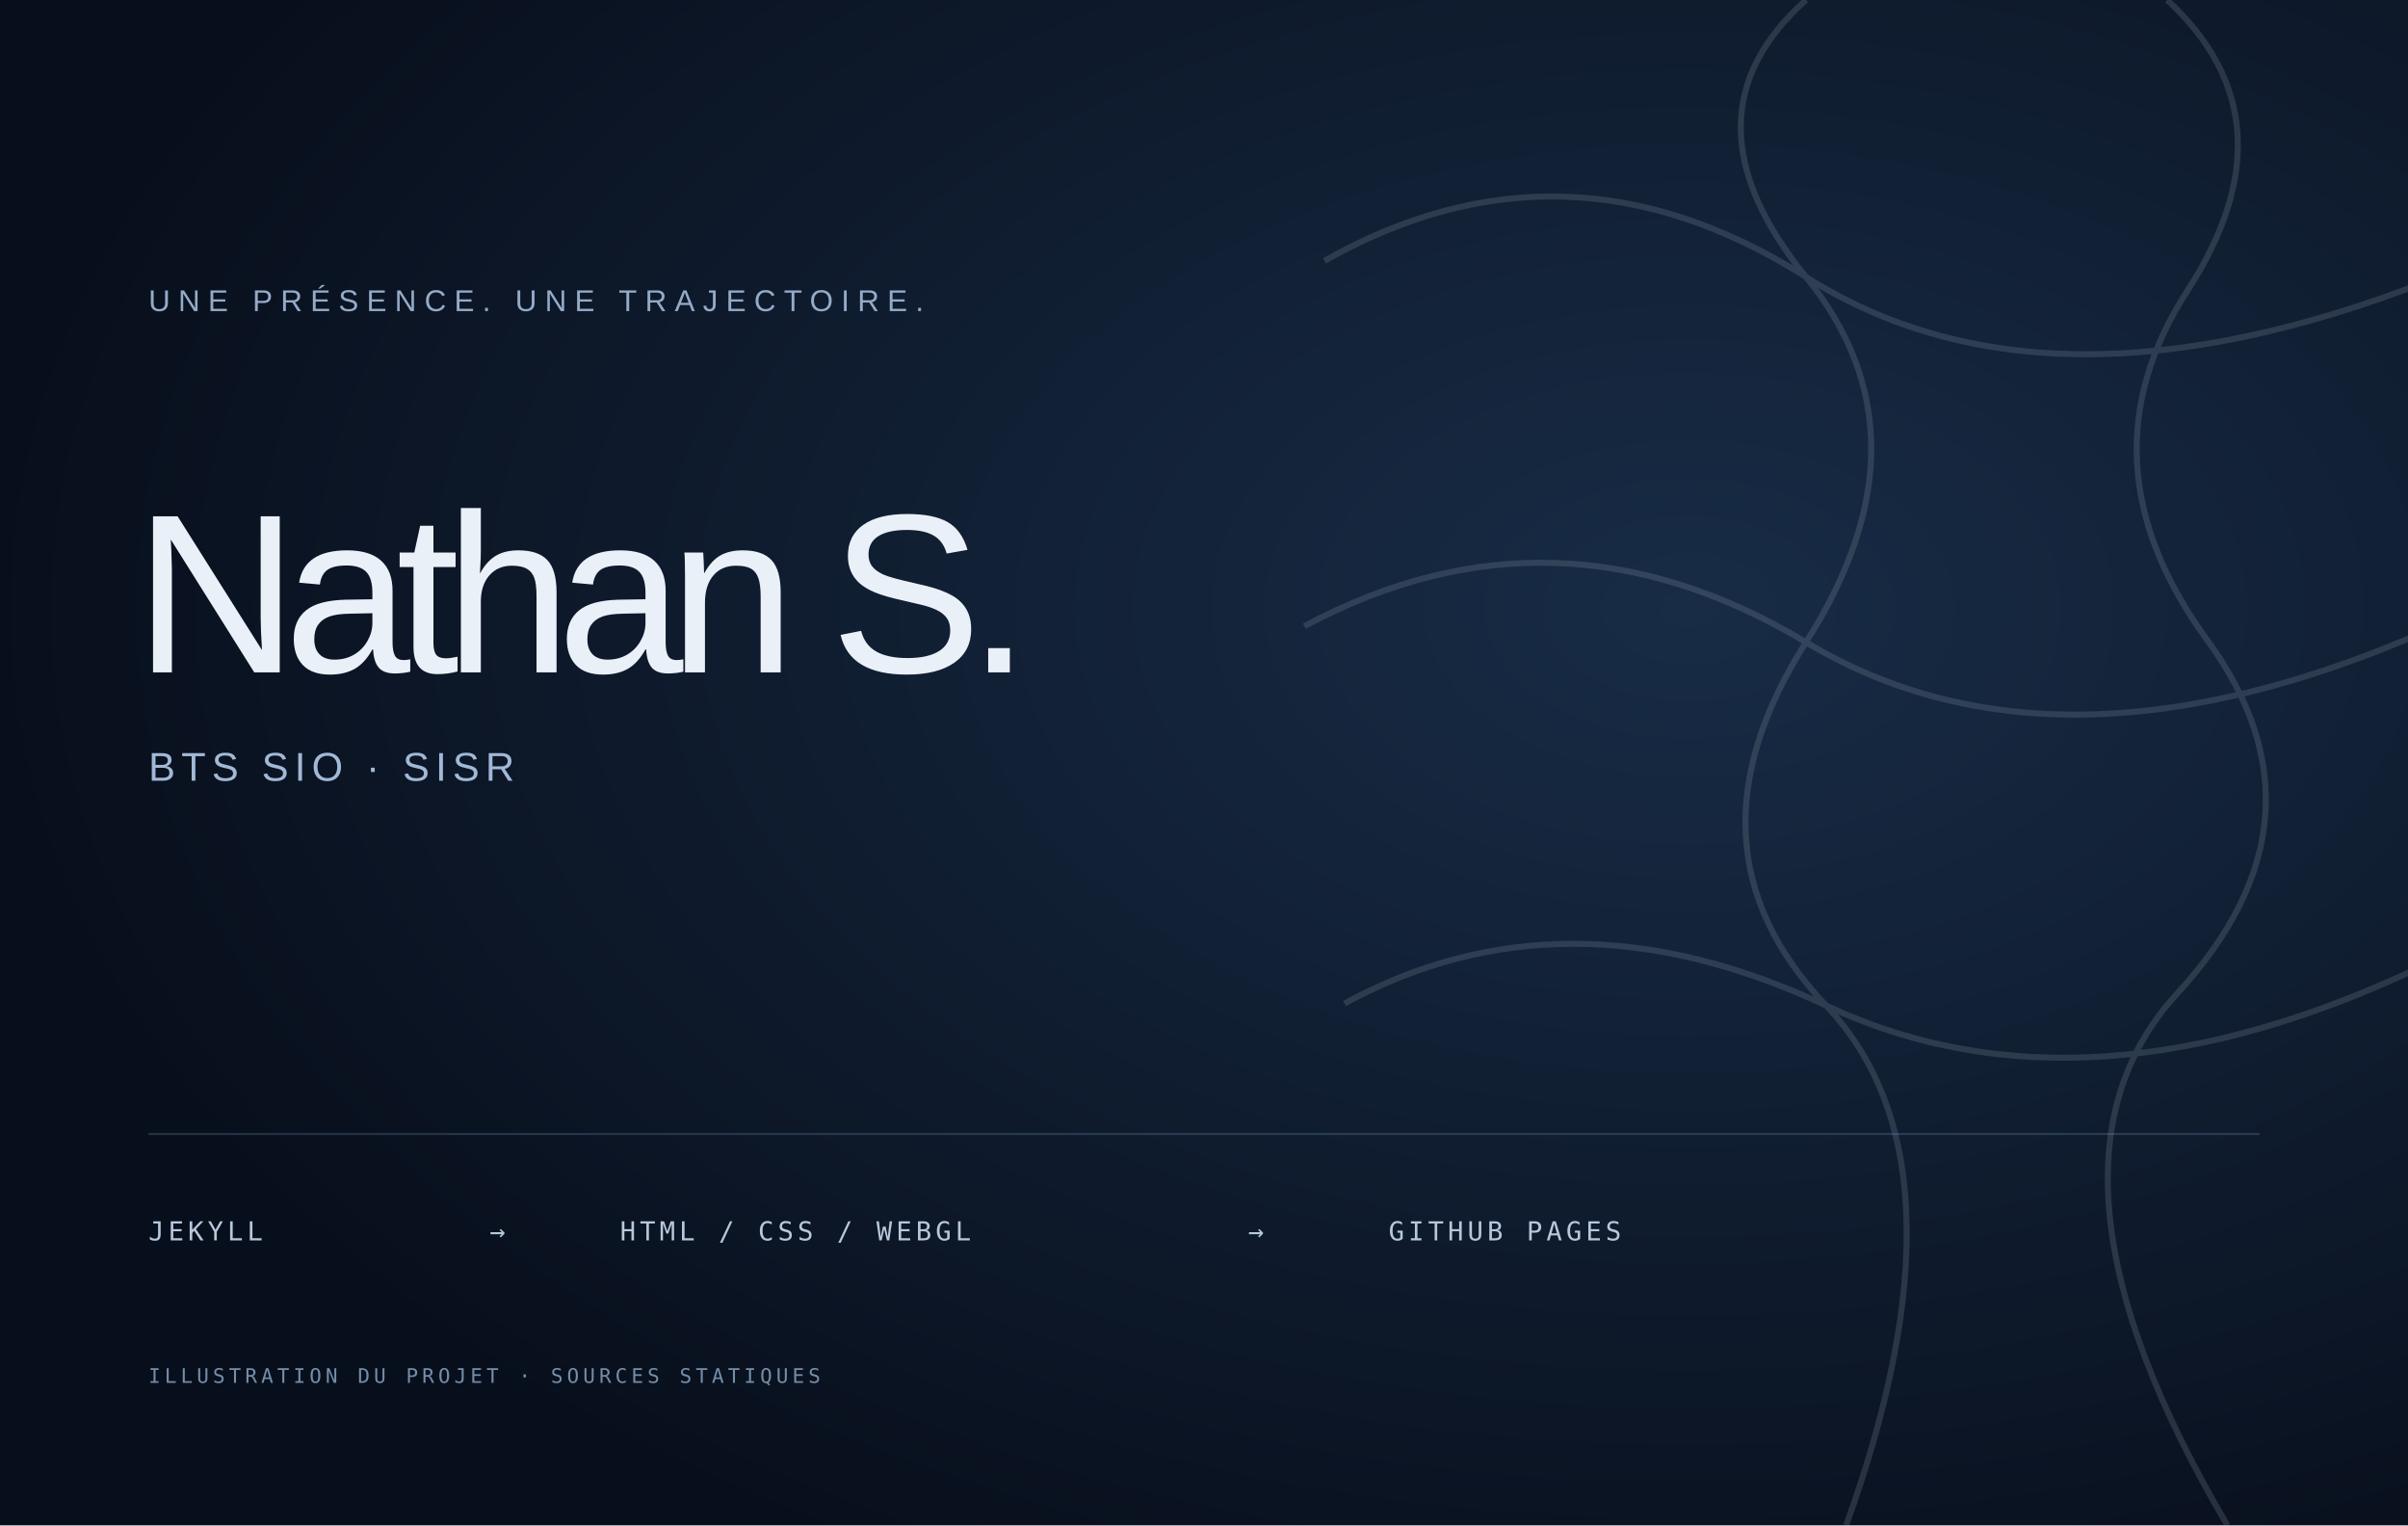
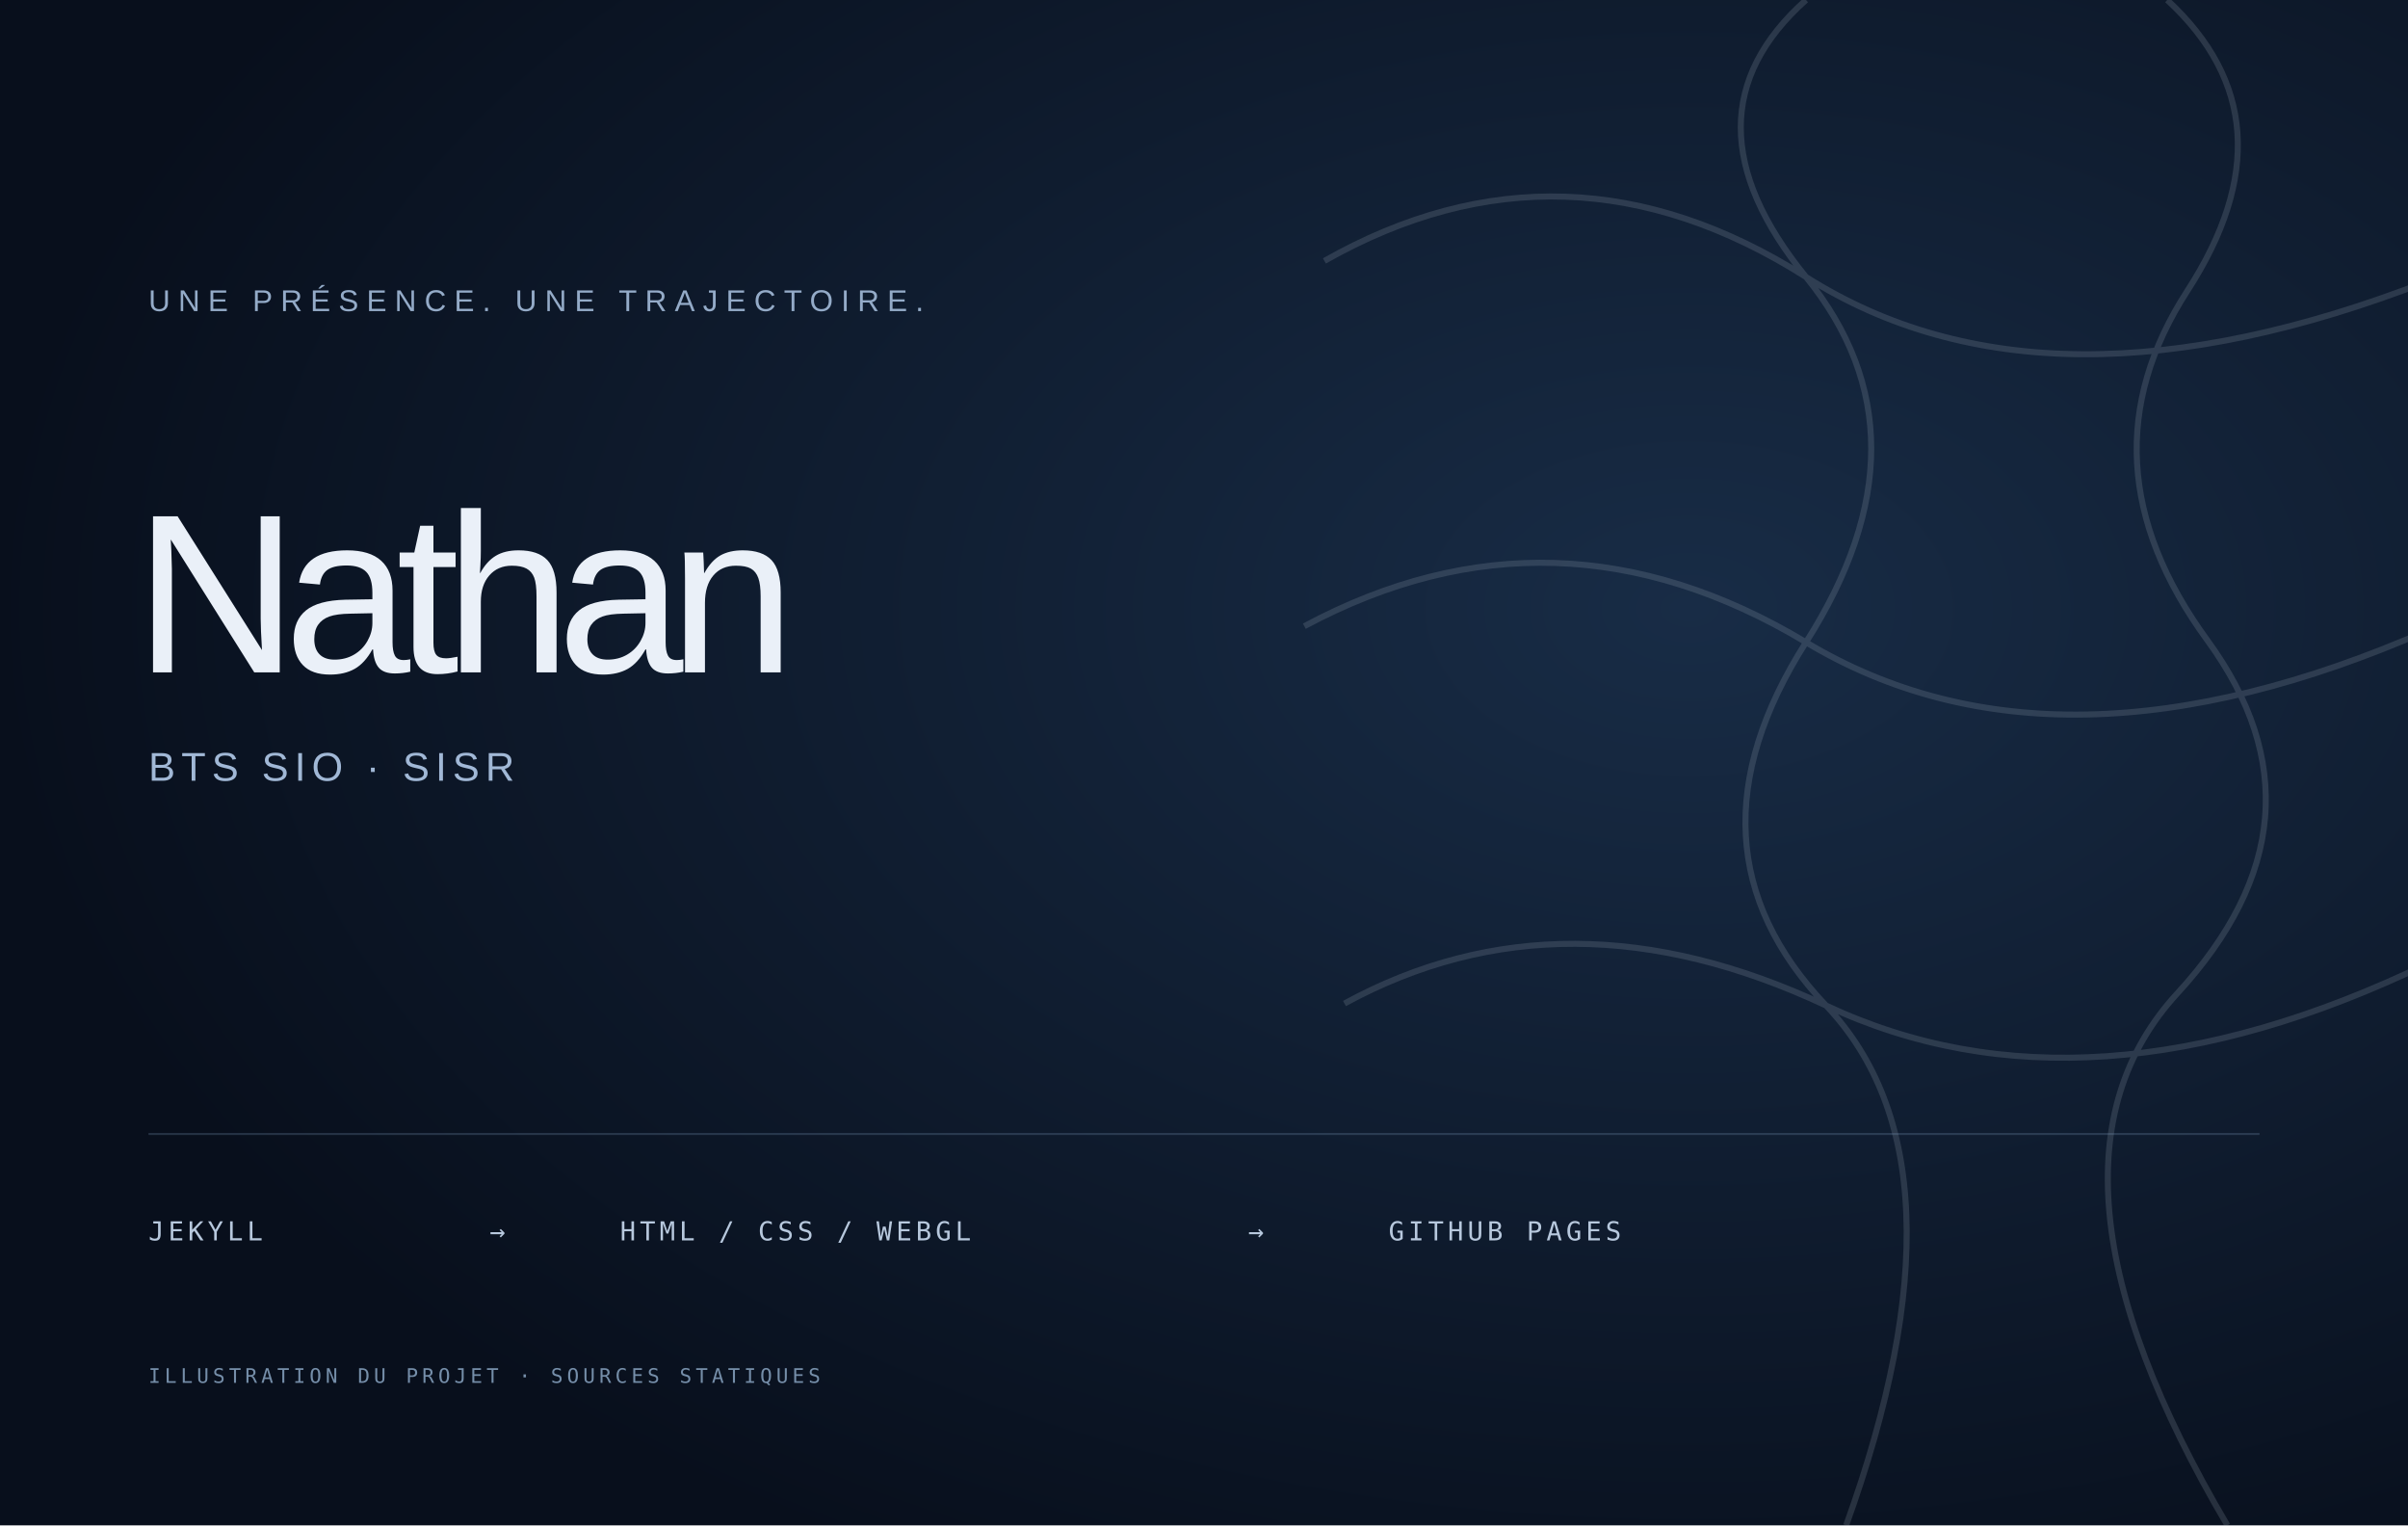
<svg xmlns="http://www.w3.org/2000/svg" width="1200" height="760" viewBox="0 0 1200 760">
  <defs>
    <radialGradient id="bg" cx=".7" cy=".4" r=".7">
      <stop stop-color="#182c46" />
      <stop offset="1" stop-color="#080f1c" />
    </radialGradient>
    <linearGradient id="silver" x1="0" y1="0" x2="1" y2="1">
      <stop stop-color="#36516e" />
      <stop offset=".25" stop-color="#d2d9dc" />
      <stop offset=".44" stop-color="#5b7693" />
      <stop offset=".7" stop-color="#182d48" />
      <stop offset=".86" stop-color="#90a9c2" />
      <stop offset="1" stop-color="#2c435e" />
    </linearGradient>
  </defs>
  <rect width="1200" height="760" fill="url(#bg)" />
  <g fill="none" stroke="#b6c4ce" stroke-opacity=".17" stroke-width="3">
    <path d="M660 130Q780 62 900 138T1210 140M650 312Q775 245 900 320T1210 314M670 500Q780 440 910 501T1210 480M900 0Q835 58 900 138T900 320T910 501T920 760M1080 0Q1145 60 1090 145T1100 319T1085 495T1110 760" />
  </g>
  <text x="74" y="155" font-family="Arial,sans-serif" font-size="15" letter-spacing="4" fill="#94abc8">UNE PRÉSENCE. UNE TRAJECTOIRE.</text>
-   <text x="67" y="335" font-family="Arial,sans-serif" font-size="113" letter-spacing="-7" fill="#eaf0f8">Nathan S.</text>
+   <text x="67" y="335" font-family="Arial,sans-serif" font-size="113" letter-spacing="-7" fill="#eaf0f8">Nathan</text>
  <text x="74" y="389" font-family="Arial,sans-serif" font-size="20" letter-spacing="3" fill="#a1b8d6">BTS SIO · SISR</text>
  <line x1="74" y1="565" x2="1126" y2="565" stroke="#8aabcf" opacity=".22" />
  <g font-family="monospace" font-size="13" fill="#b7c8dd" letter-spacing="2">
    <text x="74" y="618">JEKYLL</text>
    <text x="244" y="618">→</text>
    <text x="309" y="618">HTML / CSS / WEBGL</text>
    <text x="622" y="618">→</text>
    <text x="692" y="618">GITHUB PAGES</text>
  </g>
  <text x="74" y="689" font-family="monospace" font-size="10" letter-spacing="2" fill="#758ea9">ILLUSTRATION DU PROJET · SOURCES STATIQUES</text>
</svg>
